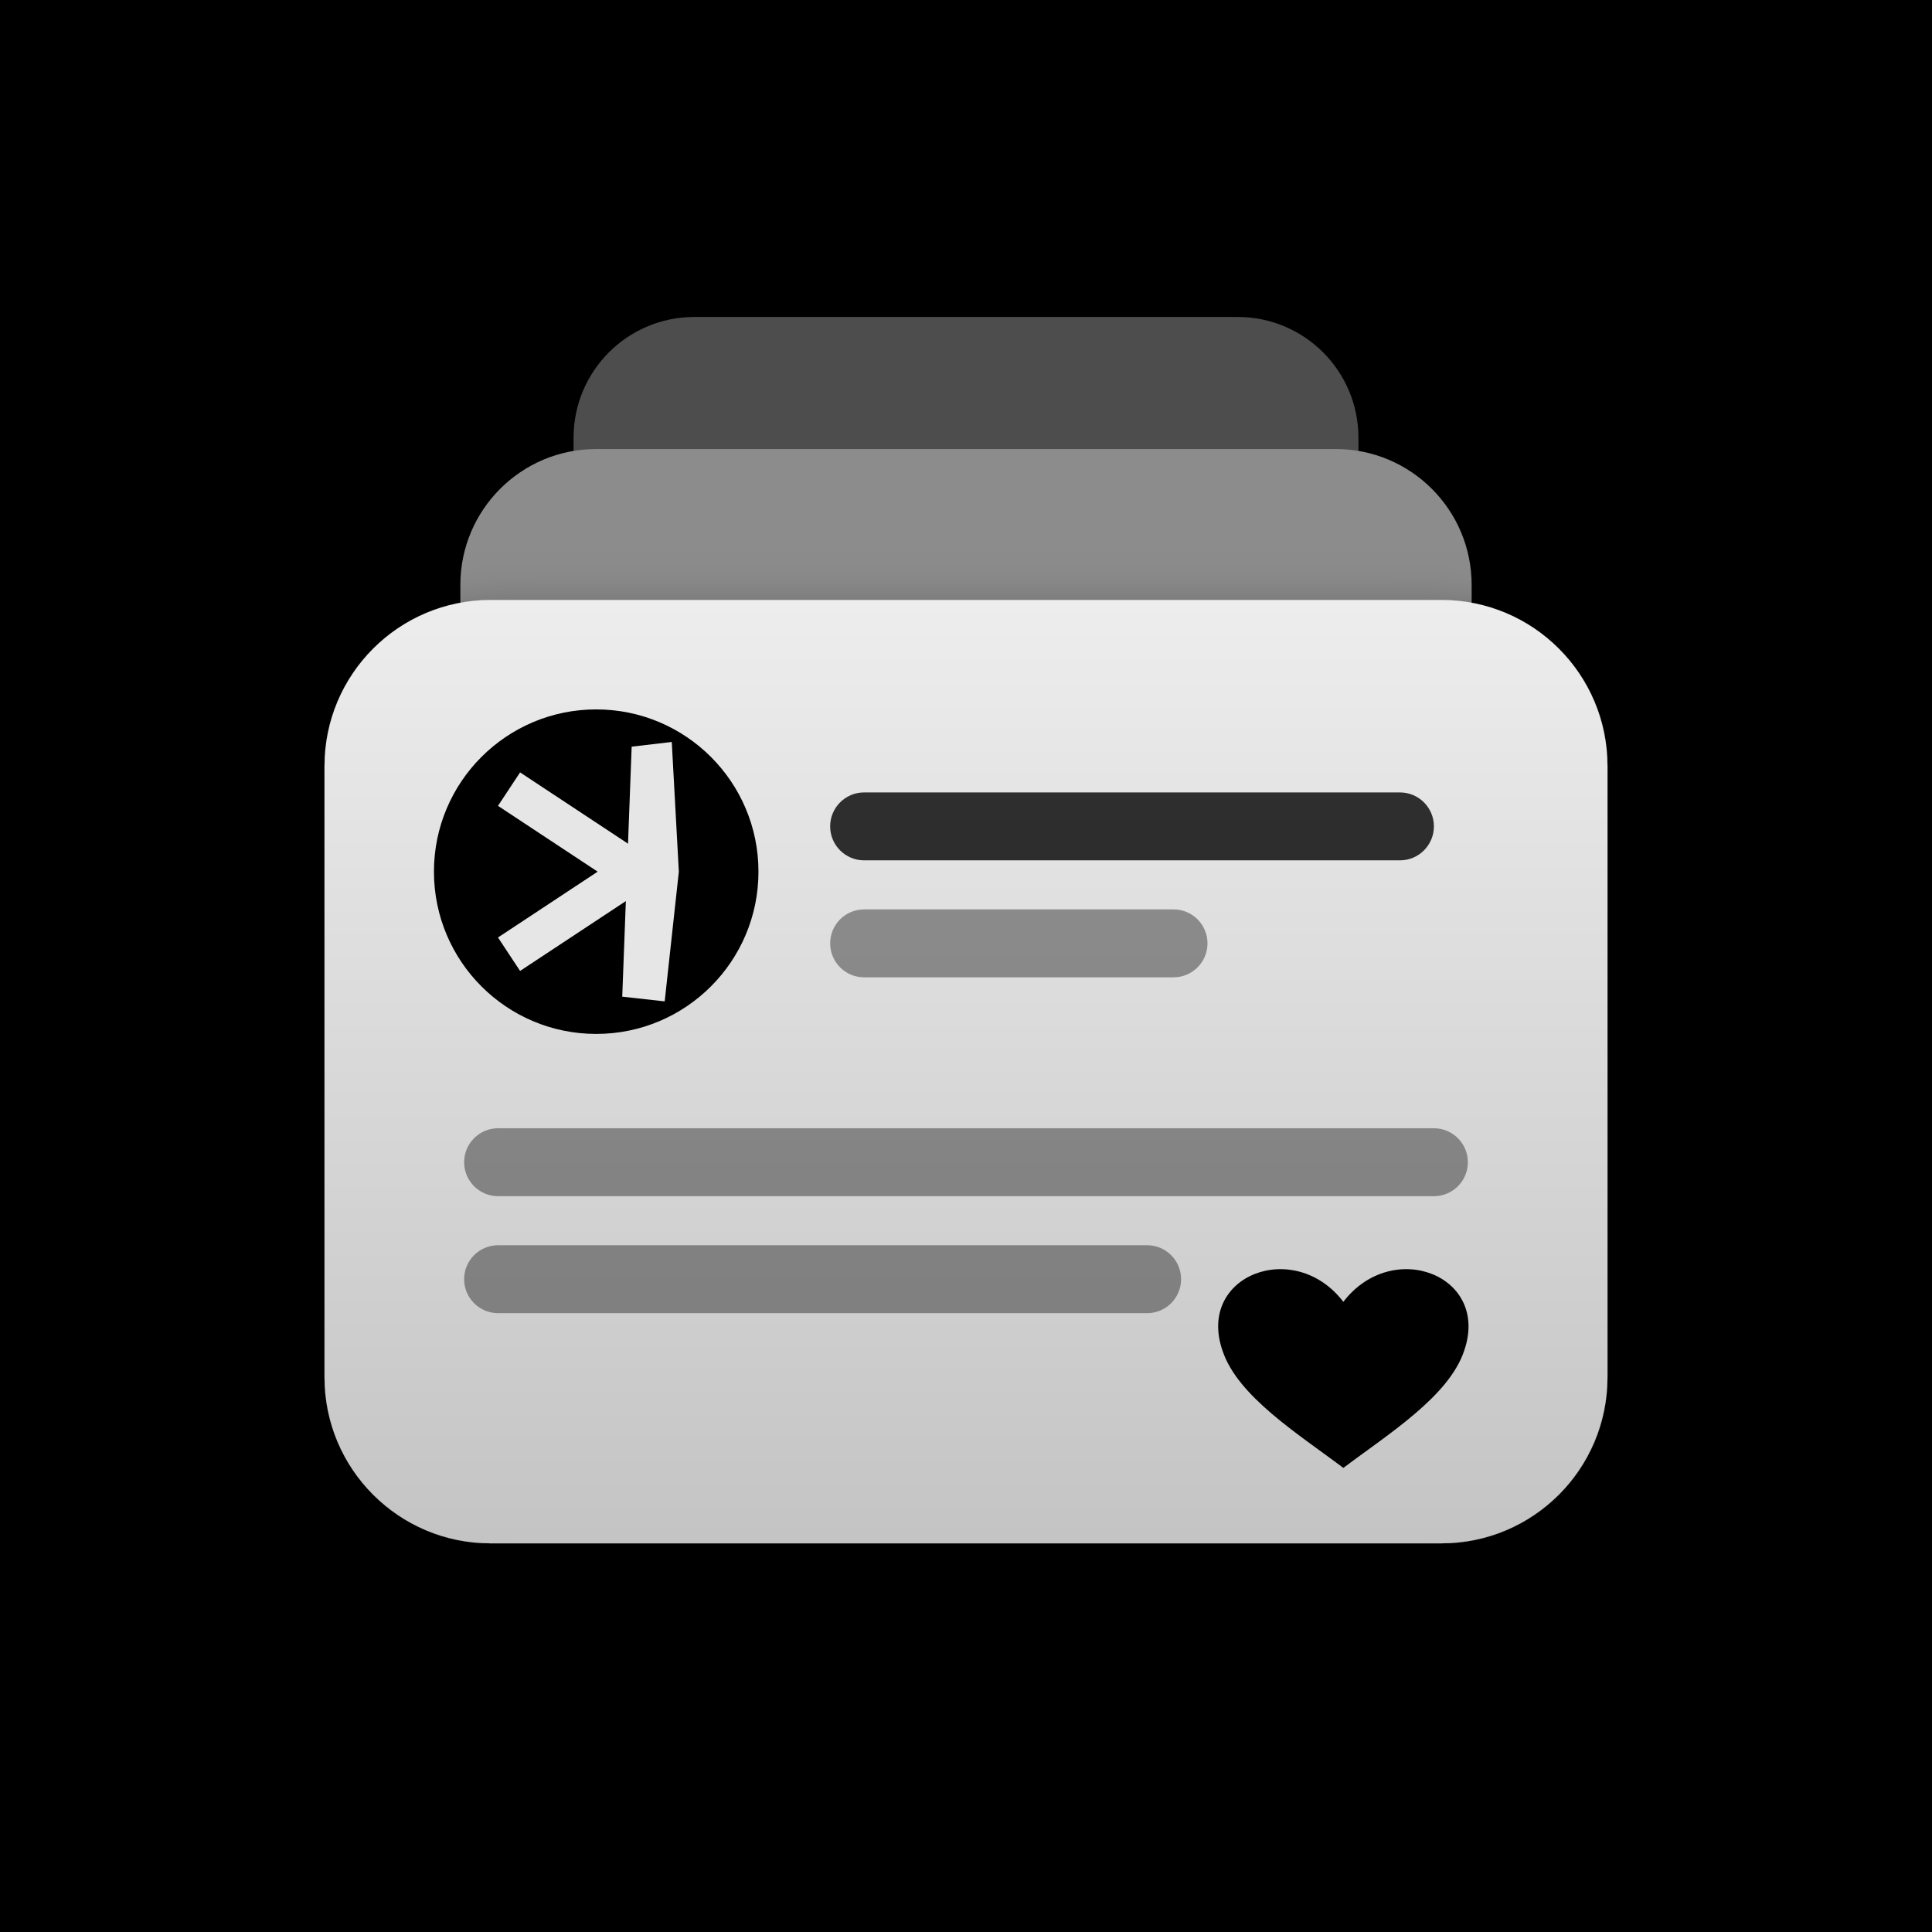
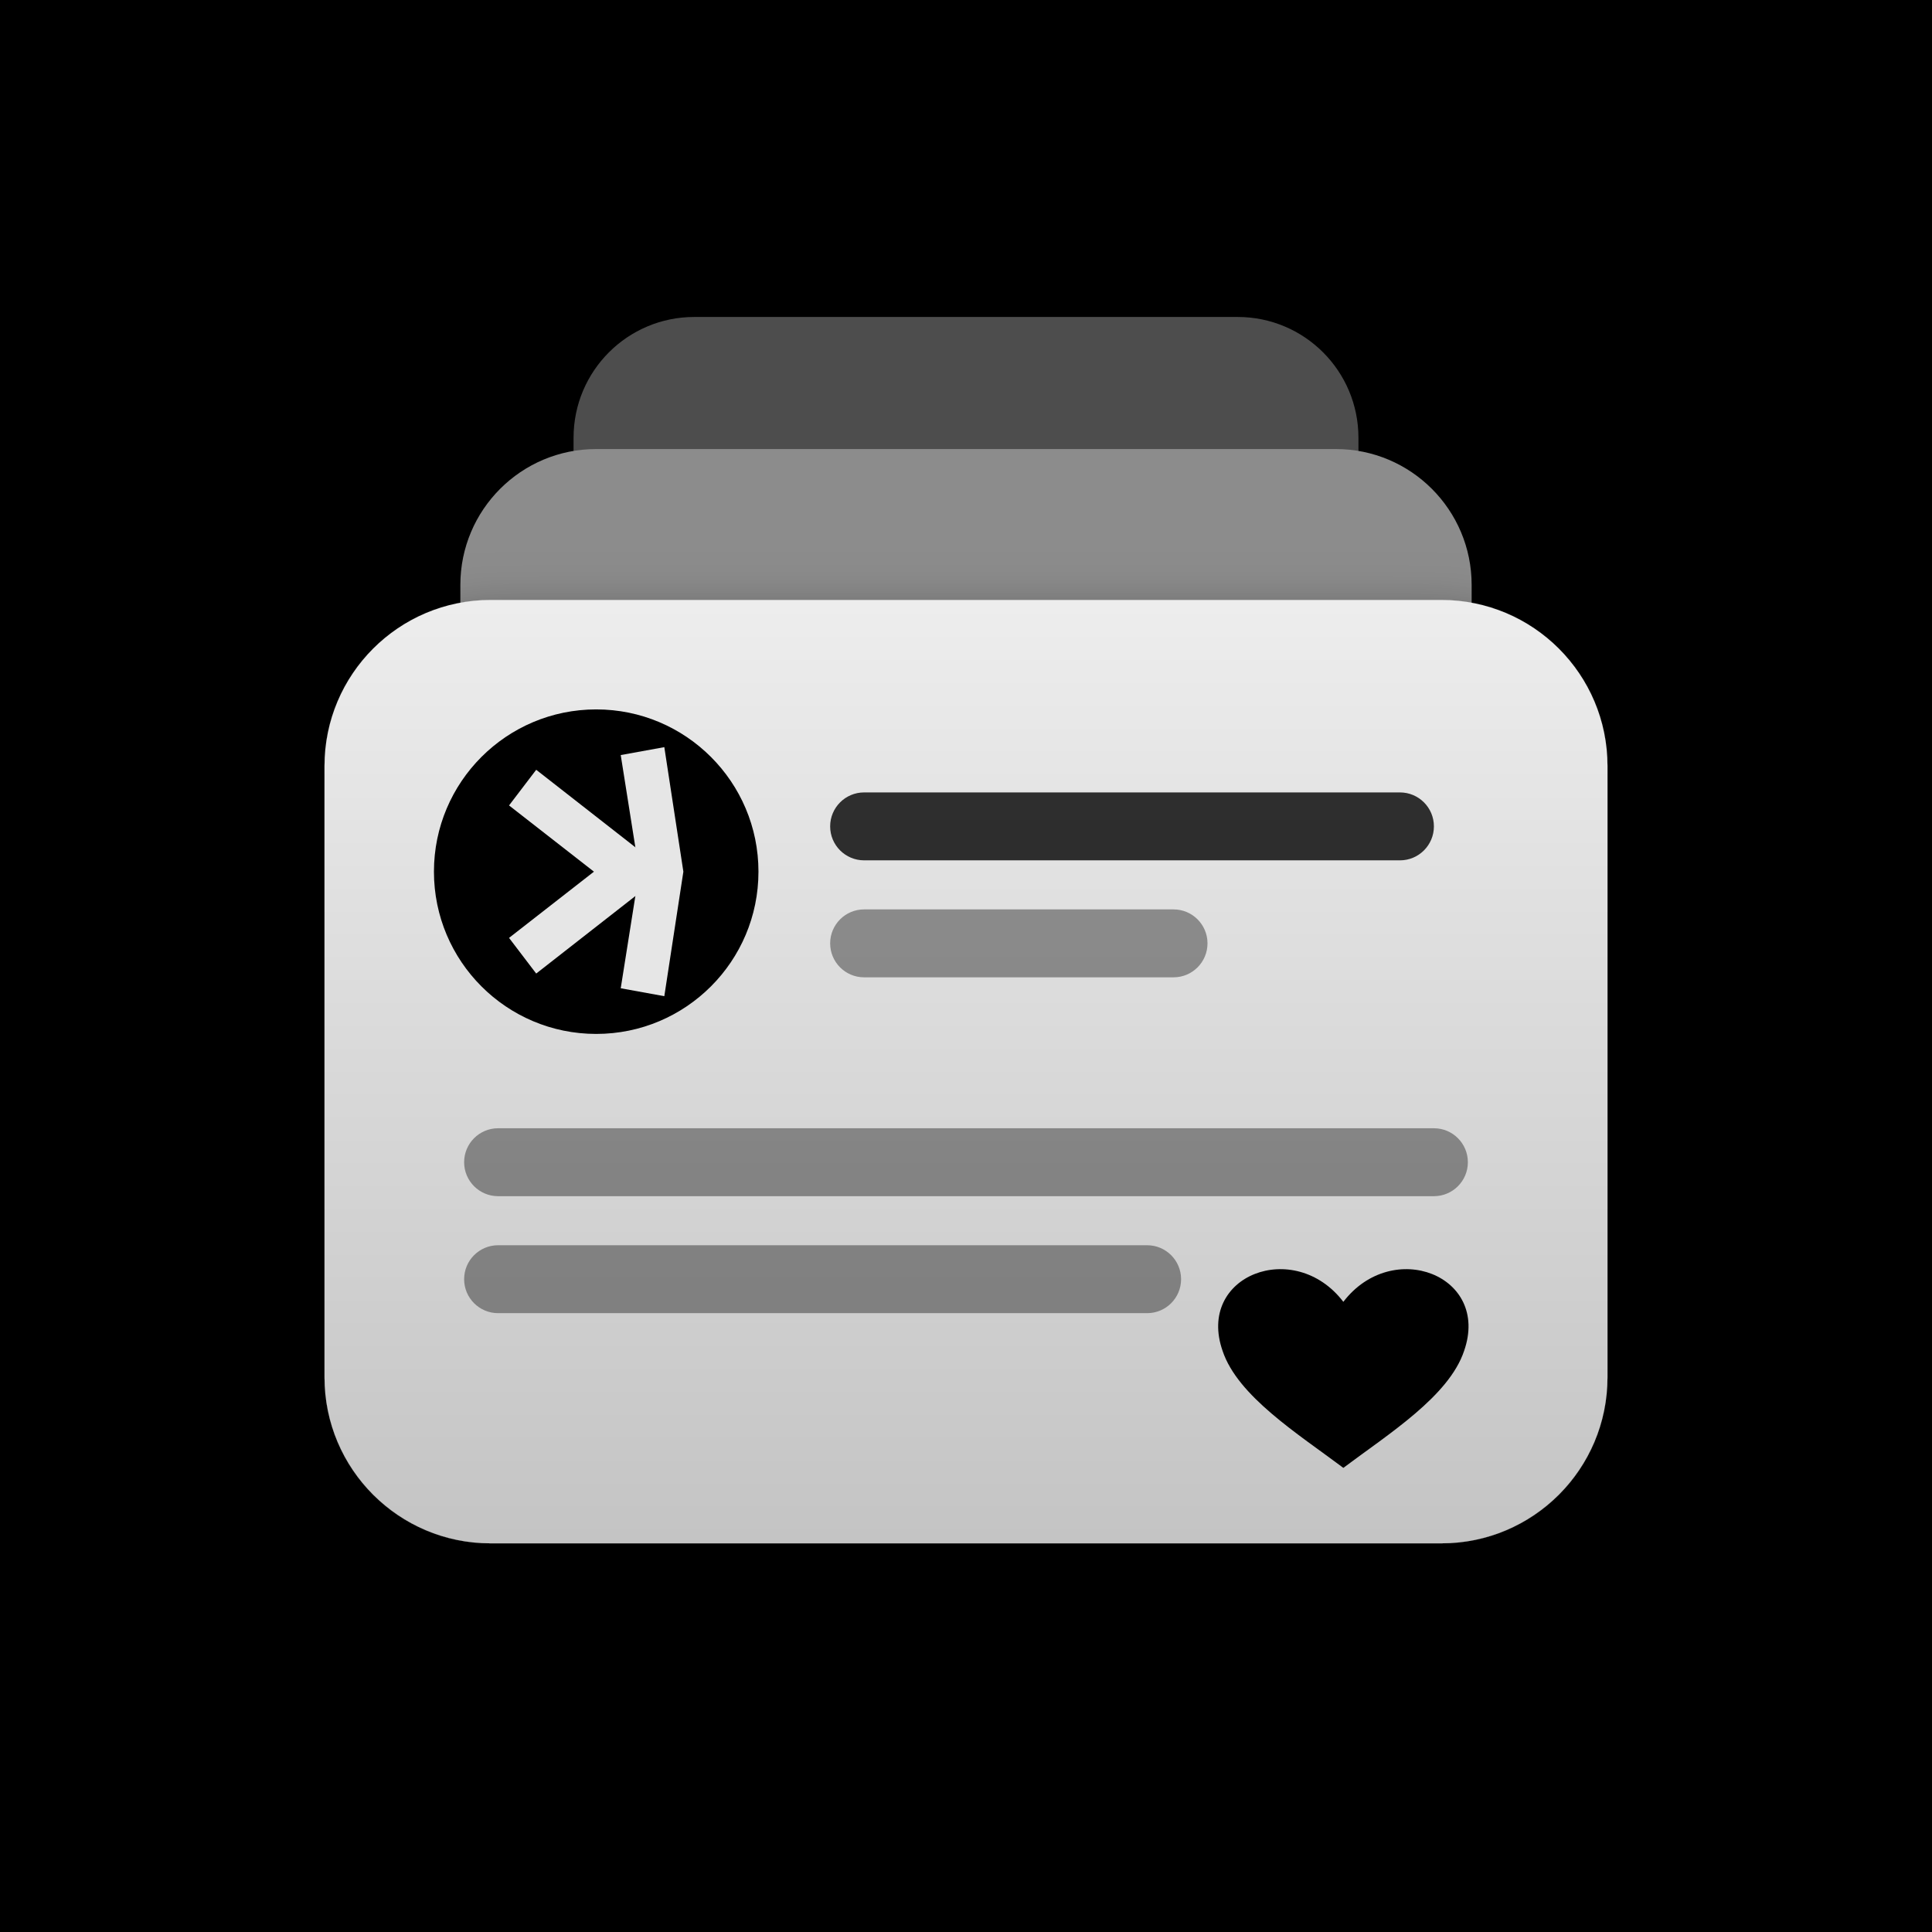
<svg xmlns="http://www.w3.org/2000/svg" width="1024" height="1024" viewBox="0 0 1024 1024">
  <defs>
    <linearGradient id="card" x1="0" y1="0" x2="0" y2="1">
      <stop offset="0" stop-color="#EDEDED" />
      <stop offset="1" stop-color="#C4C4C4" />
    </linearGradient>
    <filter id="soft" x="-20%" y="-20%" width="140%" height="140%">
      <feDropShadow dx="0" dy="12" stdDeviation="16" flood-color="#000" flood-opacity="0.5" />
    </filter>
  </defs>
  <rect width="1024" height="1024" fill="#000000" />
  <rect x="304" y="168" width="416" height="220" rx="64" fill="#4D4D4D" />
  <rect x="244" y="238" width="536" height="220" rx="72" fill="#8C8C8C" />
  <g filter="url(#soft)">
    <rect x="172" y="318" width="680" height="500" rx="88" fill="url(#card)" />
  </g>
  <circle cx="316" cy="462" r="86" fill="#000000" />
-   <g transform="translate(259.8 399.5) scale(1.25)">
-     <polyline points="8,15 61,50 8,85" fill="none" stroke="#E6E6E6" stroke-width="17" stroke-miterlimit="4" />
-     <polygon points="60,-3 77,-5 80,50 74,105 56,103 58,50" fill="#E6E6E6" />
-   </g>
+   <polygon points="329.0,400.2 352.1,396.0 362.2,462.0 352.1,528.0 329.0,523.8 338.8,462.0" fill="#E6E6E6" />
+   <polygon points="284.2,408.0 353.3,462.0 284.2,516.0 269.8,497.1 314.8,462.0 269.8,426.9" fill="#E6E6E6" />
  <rect x="440" y="420" width="320" height="36" rx="18" fill="rgba(0,0,0,0.80)" />
  <rect x="440" y="482" width="200" height="36" rx="18" fill="rgba(0,0,0,0.38)" />
  <rect x="246" y="598" width="532" height="36" rx="18" fill="rgba(0,0,0,0.38)" />
  <rect x="246" y="660" width="380" height="36" rx="18" fill="rgba(0,0,0,0.38)" />
  <path d="M712 690 c-26 -34 -78 -14 -64 26 c8 24 40 44 64 62 c24 -18 56 -38 64 -62 c14 -40 -38 -60 -64 -26 Z" fill="#000000" />
</svg>
